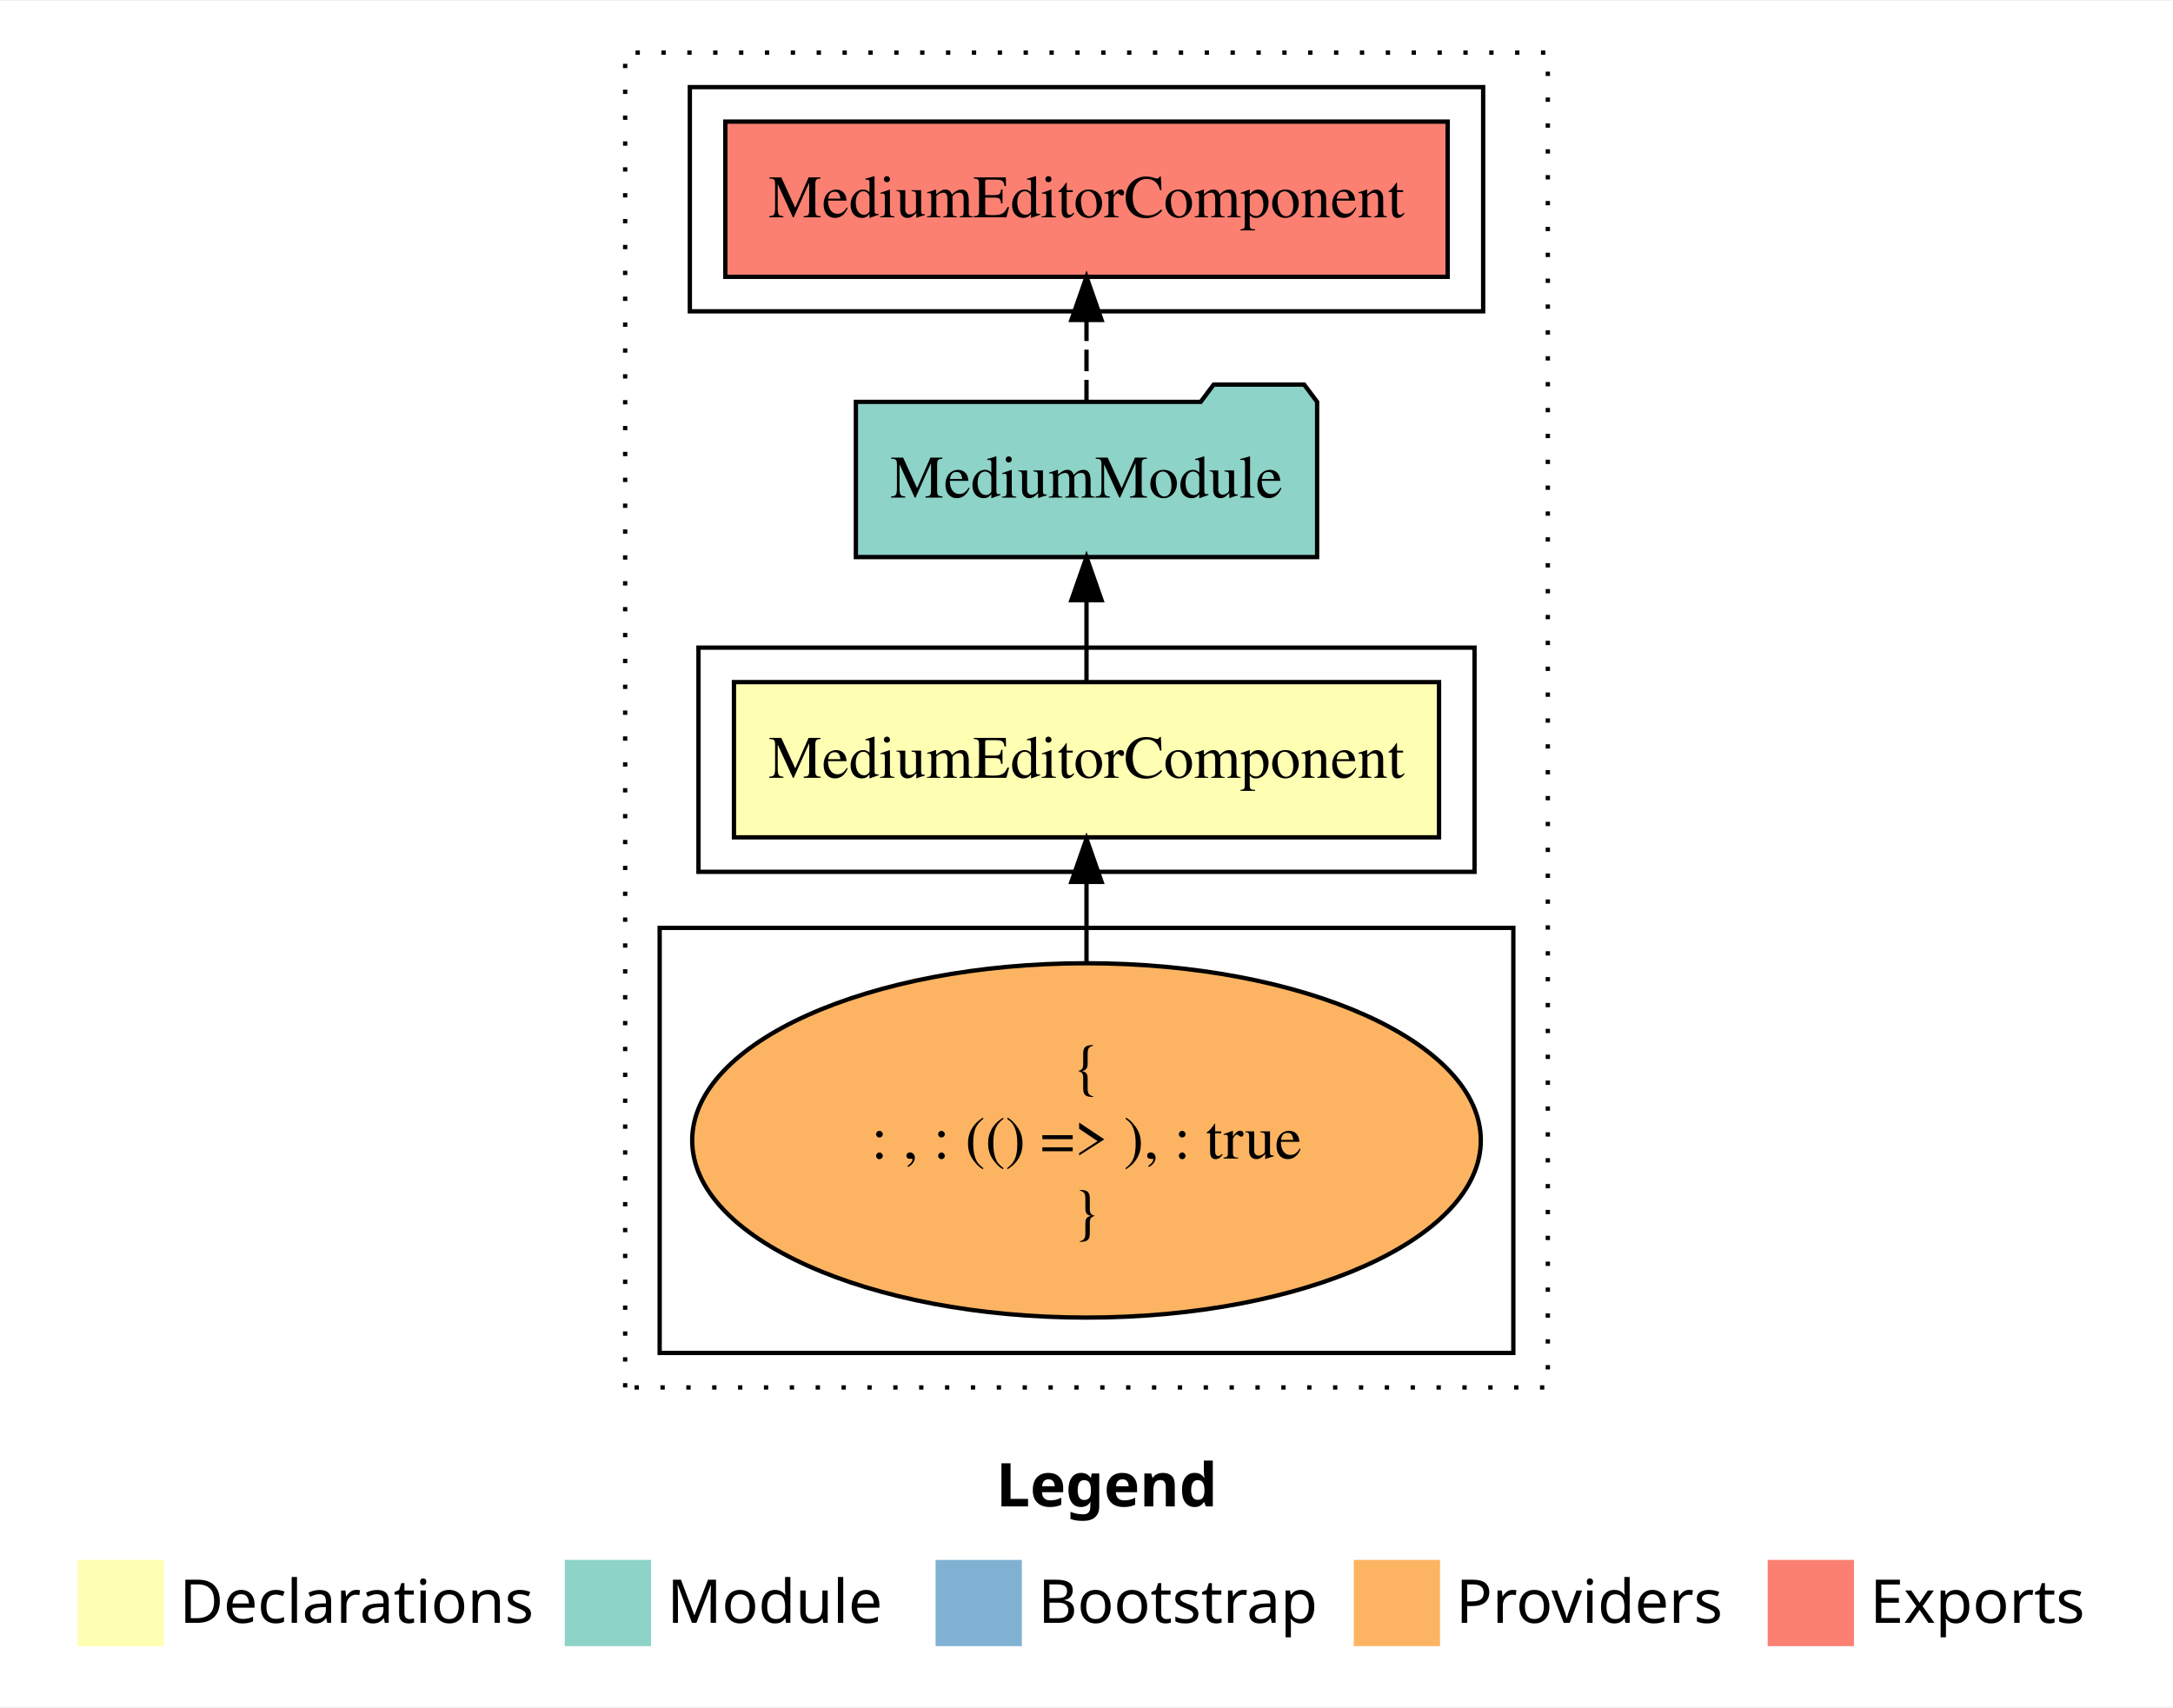
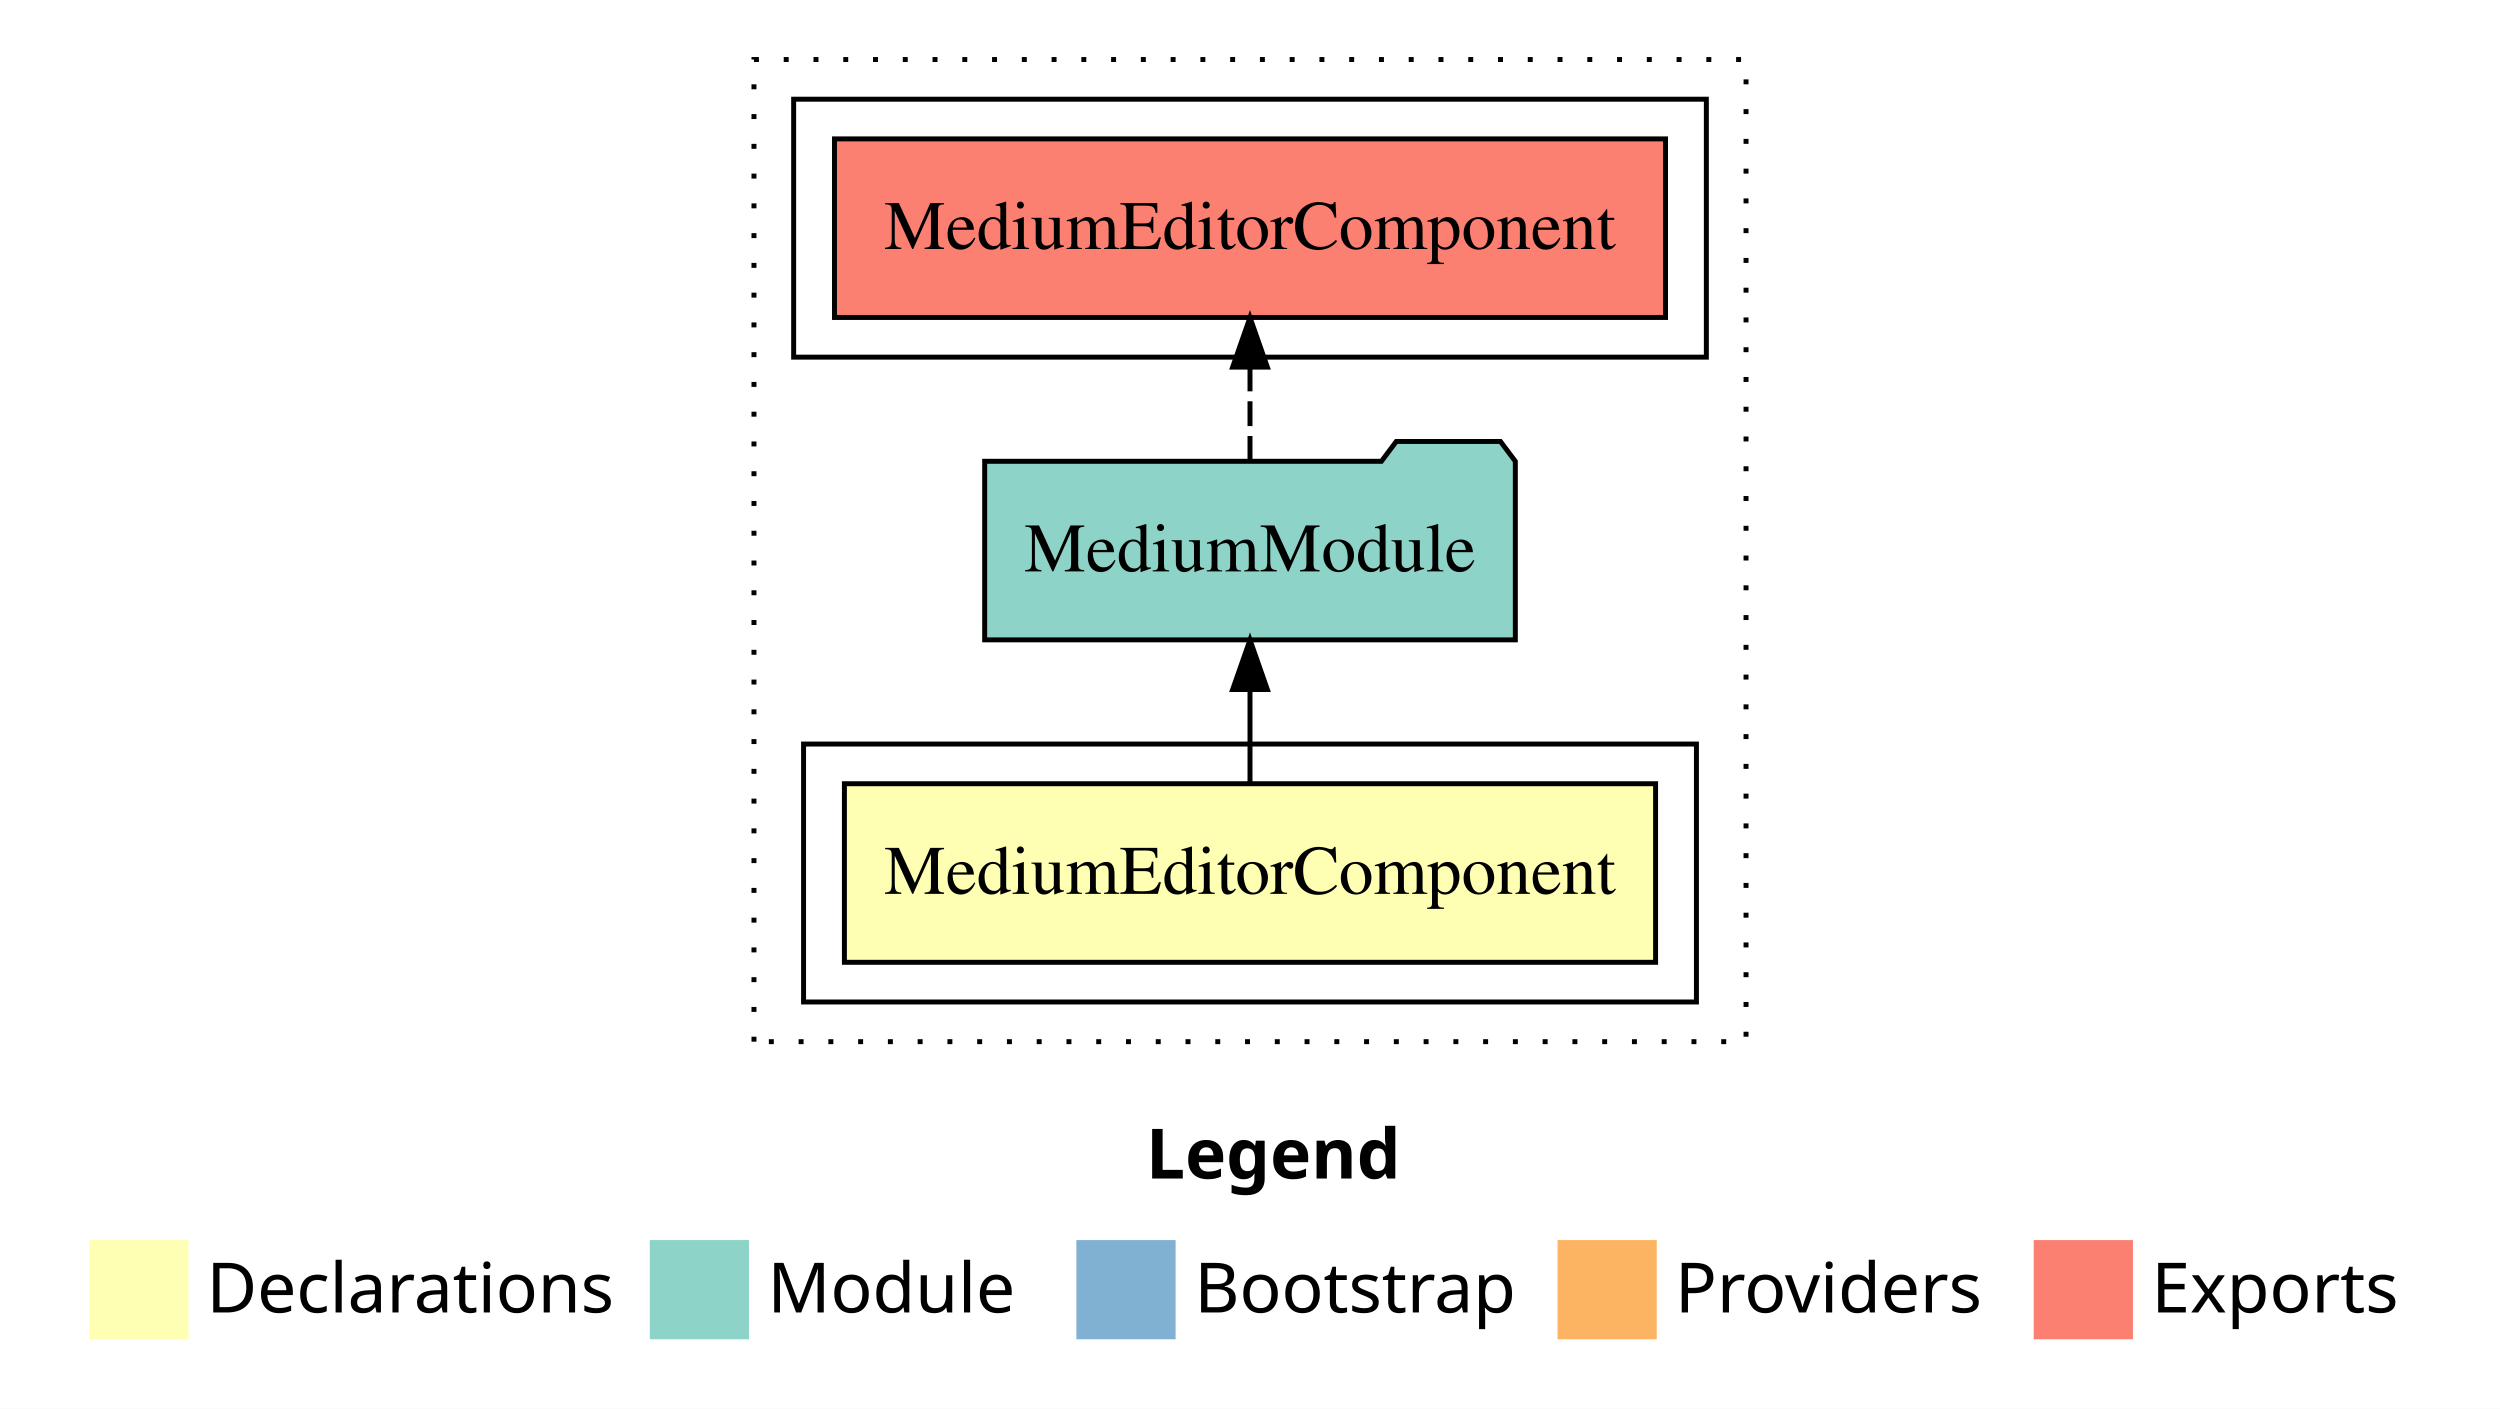
- <svg xmlns="http://www.w3.org/2000/svg" width="504pt" height="396pt" viewBox="0.00 0.00 504.00 395.59">
-   <g id="graph0" class="graph" transform="scale(1 1) rotate(0) translate(4 391.5901)">
-     <polygon fill="#ffffff" stroke="transparent" points="-4,4 -4,-391.59 500,-391.59 500,4 -4,4" />
+ <svg xmlns="http://www.w3.org/2000/svg" width="504pt" height="284pt" viewBox="0.00 0.00 504.00 284.00">
+   <g id="graph0" class="graph" transform="scale(1 1) rotate(0) translate(4 280)">
+     <polygon fill="#ffffff" stroke="transparent" points="-4,4 -4,-280 500,-280 500,4 -4,4" />
    <text text-anchor="start" x="227.009" y="-42.4" font-family="sans-serif" font-weight="bold" font-size="14.00" fill="#000000">Legend</text>
    <polygon fill="#ffffb3" stroke="transparent" points="14,-10 14,-30 34,-30 34,-10 14,-10" />
    <text text-anchor="start" x="37.629" y="-15.4" font-family="sans-serif" font-size="14.00" fill="#000000">  Declarations</text>
    <polygon fill="#8dd3c7" stroke="transparent" points="127,-10 127,-30 147,-30 147,-10 127,-10" />
    <text text-anchor="start" x="150.725" y="-15.4" font-family="sans-serif" font-size="14.00" fill="#000000">  Module</text>
    <polygon fill="#80b1d3" stroke="transparent" points="213,-10 213,-30 233,-30 233,-10 213,-10" />
    <text text-anchor="start" x="236.781" y="-15.4" font-family="sans-serif" font-size="14.00" fill="#000000">  Bootstrap</text>
    <polygon fill="#fdb462" stroke="transparent" points="310,-10 310,-30 330,-30 330,-10 310,-10" />
    <text text-anchor="start" x="333.673" y="-15.4" font-family="sans-serif" font-size="14.00" fill="#000000">  Providers</text>
    <polygon fill="#fb8072" stroke="transparent" points="406,-10 406,-30 426,-30 426,-10 406,-10" />
    <text text-anchor="start" x="429.726" y="-15.4" font-family="sans-serif" font-size="14.00" fill="#000000">  Exports</text>
    <g id="clust1" class="cluster">
-       <polygon fill="none" stroke="#000000" stroke-dasharray="1,5" points="141,-70 141,-379.59 355,-379.59 355,-70 141,-70" />
+       <polygon fill="none" stroke="#000000" stroke-dasharray="1,5" points="148,-70 148,-268 348,-268 348,-70 148,-70" />
    </g>
    <g id="clust2" class="cluster">
-       <polygon fill="none" stroke="#000000" points="158,-189.59 158,-241.59 338,-241.59 338,-189.59 158,-189.59" />
-     </g>
-     <g id="clust3" class="cluster">
-       <polygon fill="none" stroke="#000000" points="149,-78 149,-176.59 347,-176.59 347,-78 149,-78" />
+       <polygon fill="none" stroke="#000000" points="158,-78 158,-130 338,-130 338,-78 158,-78" />
    </g>
    <g id="clust5" class="cluster">
-       <polygon fill="none" stroke="#000000" points="156,-319.59 156,-371.59 340,-371.59 340,-319.59 156,-319.59" />
+       <polygon fill="none" stroke="#000000" points="156,-208 156,-260 340,-260 340,-208 156,-208" />
    </g>
    <g id="node1" class="node">
-       <polygon fill="#ffffb3" stroke="#000000" points="329.767,-233.59 166.233,-233.59 166.233,-197.59 329.767,-197.59 329.767,-233.59" />
-       <text text-anchor="middle" x="248" y="-211.39" font-family="Times,serif" font-size="14.00" fill="#000000">MediumEditorComponent</text>
+       <polygon fill="#ffffb3" stroke="#000000" points="329.767,-122 166.233,-122 166.233,-86 329.767,-86 329.767,-122" />
+       <text text-anchor="middle" x="248" y="-99.8" font-family="Times,serif" font-size="14.00" fill="#000000">MediumEditorComponent</text>
    </g>
    <g id="node2" class="node">
-       <polygon fill="#8dd3c7" stroke="#000000" points="301.49,-298.59 298.49,-302.59 277.49,-302.59 274.49,-298.59 194.51,-298.59 194.51,-262.59 301.49,-262.59 301.49,-298.59" />
-       <text text-anchor="middle" x="248" y="-276.39" font-family="Times,serif" font-size="14.00" fill="#000000">MediumModule</text>
+       <polygon fill="#8dd3c7" stroke="#000000" points="301.49,-187 298.49,-191 277.49,-191 274.49,-187 194.51,-187 194.51,-151 301.49,-151 301.49,-187" />
+       <text text-anchor="middle" x="248" y="-164.8" font-family="Times,serif" font-size="14.00" fill="#000000">MediumModule</text>
    </g>
    <g id="edge1" class="edge">
-       <path fill="none" stroke="#000000" d="M248,-233.696C248,-233.696 248,-252.581 248,-252.581" />
-       <polygon fill="#000000" stroke="#000000" points="244.5,-252.581 248,-262.581 251.5,-252.581 244.5,-252.581" />
-     </g>
-     <g id="node4" class="node">
-       <polygon fill="#fb8072" stroke="#000000" points="331.767,-363.59 164.233,-363.59 164.233,-327.59 331.767,-327.59 331.767,-363.59" />
-       <text text-anchor="middle" x="248" y="-341.39" font-family="Times,serif" font-size="14.00" fill="#000000">MediumEditorComponent </text>
-     </g>
-     <g id="edge3" class="edge">
-       <path fill="none" stroke="#000000" stroke-dasharray="5,2" d="M248,-298.696C248,-298.696 248,-317.581 248,-317.581" />
-       <polygon fill="#000000" stroke="#000000" points="244.5,-317.581 248,-327.581 251.5,-317.581 244.5,-317.581" />
+       <path fill="none" stroke="#000000" d="M248,-122.106C248,-122.106 248,-140.991 248,-140.991" />
+       <polygon fill="#000000" stroke="#000000" points="244.5,-140.991 248,-150.991 251.5,-140.991 244.5,-140.991" />
    </g>
    <g id="node3" class="node">
-       <ellipse fill="#fdb462" stroke="#000000" cx="248" cy="-127.295" rx="91.456" ry="41.091" />
-       <text text-anchor="middle" x="248" y="-139.895" font-family="Times,serif" font-size="14.00" fill="#000000">{</text>
-       <text text-anchor="middle" x="248" y="-123.095" font-family="Times,serif" font-size="14.00" fill="#000000">    : , : (() =&gt; ), : true</text>
-       <text text-anchor="middle" x="248" y="-106.295" font-family="Times,serif" font-size="14.00" fill="#000000">}</text>
+       <polygon fill="#fb8072" stroke="#000000" points="331.767,-252 164.233,-252 164.233,-216 331.767,-216 331.767,-252" />
+       <text text-anchor="middle" x="248" y="-229.8" font-family="Times,serif" font-size="14.00" fill="#000000">MediumEditorComponent </text>
    </g>
    <g id="edge2" class="edge">
-       <path fill="none" stroke="#000000" d="M248,-168.599C248,-168.599 248,-187.255 248,-187.255" />
-       <polygon fill="#000000" stroke="#000000" points="244.5,-187.255 248,-197.255 251.5,-187.255 244.5,-187.255" />
+       <path fill="none" stroke="#000000" stroke-dasharray="5,2" d="M248,-187.106C248,-187.106 248,-205.991 248,-205.991" />
+       <polygon fill="#000000" stroke="#000000" points="244.5,-205.991 248,-215.991 251.5,-205.991 244.5,-205.991" />
    </g>
  </g>
</svg>
